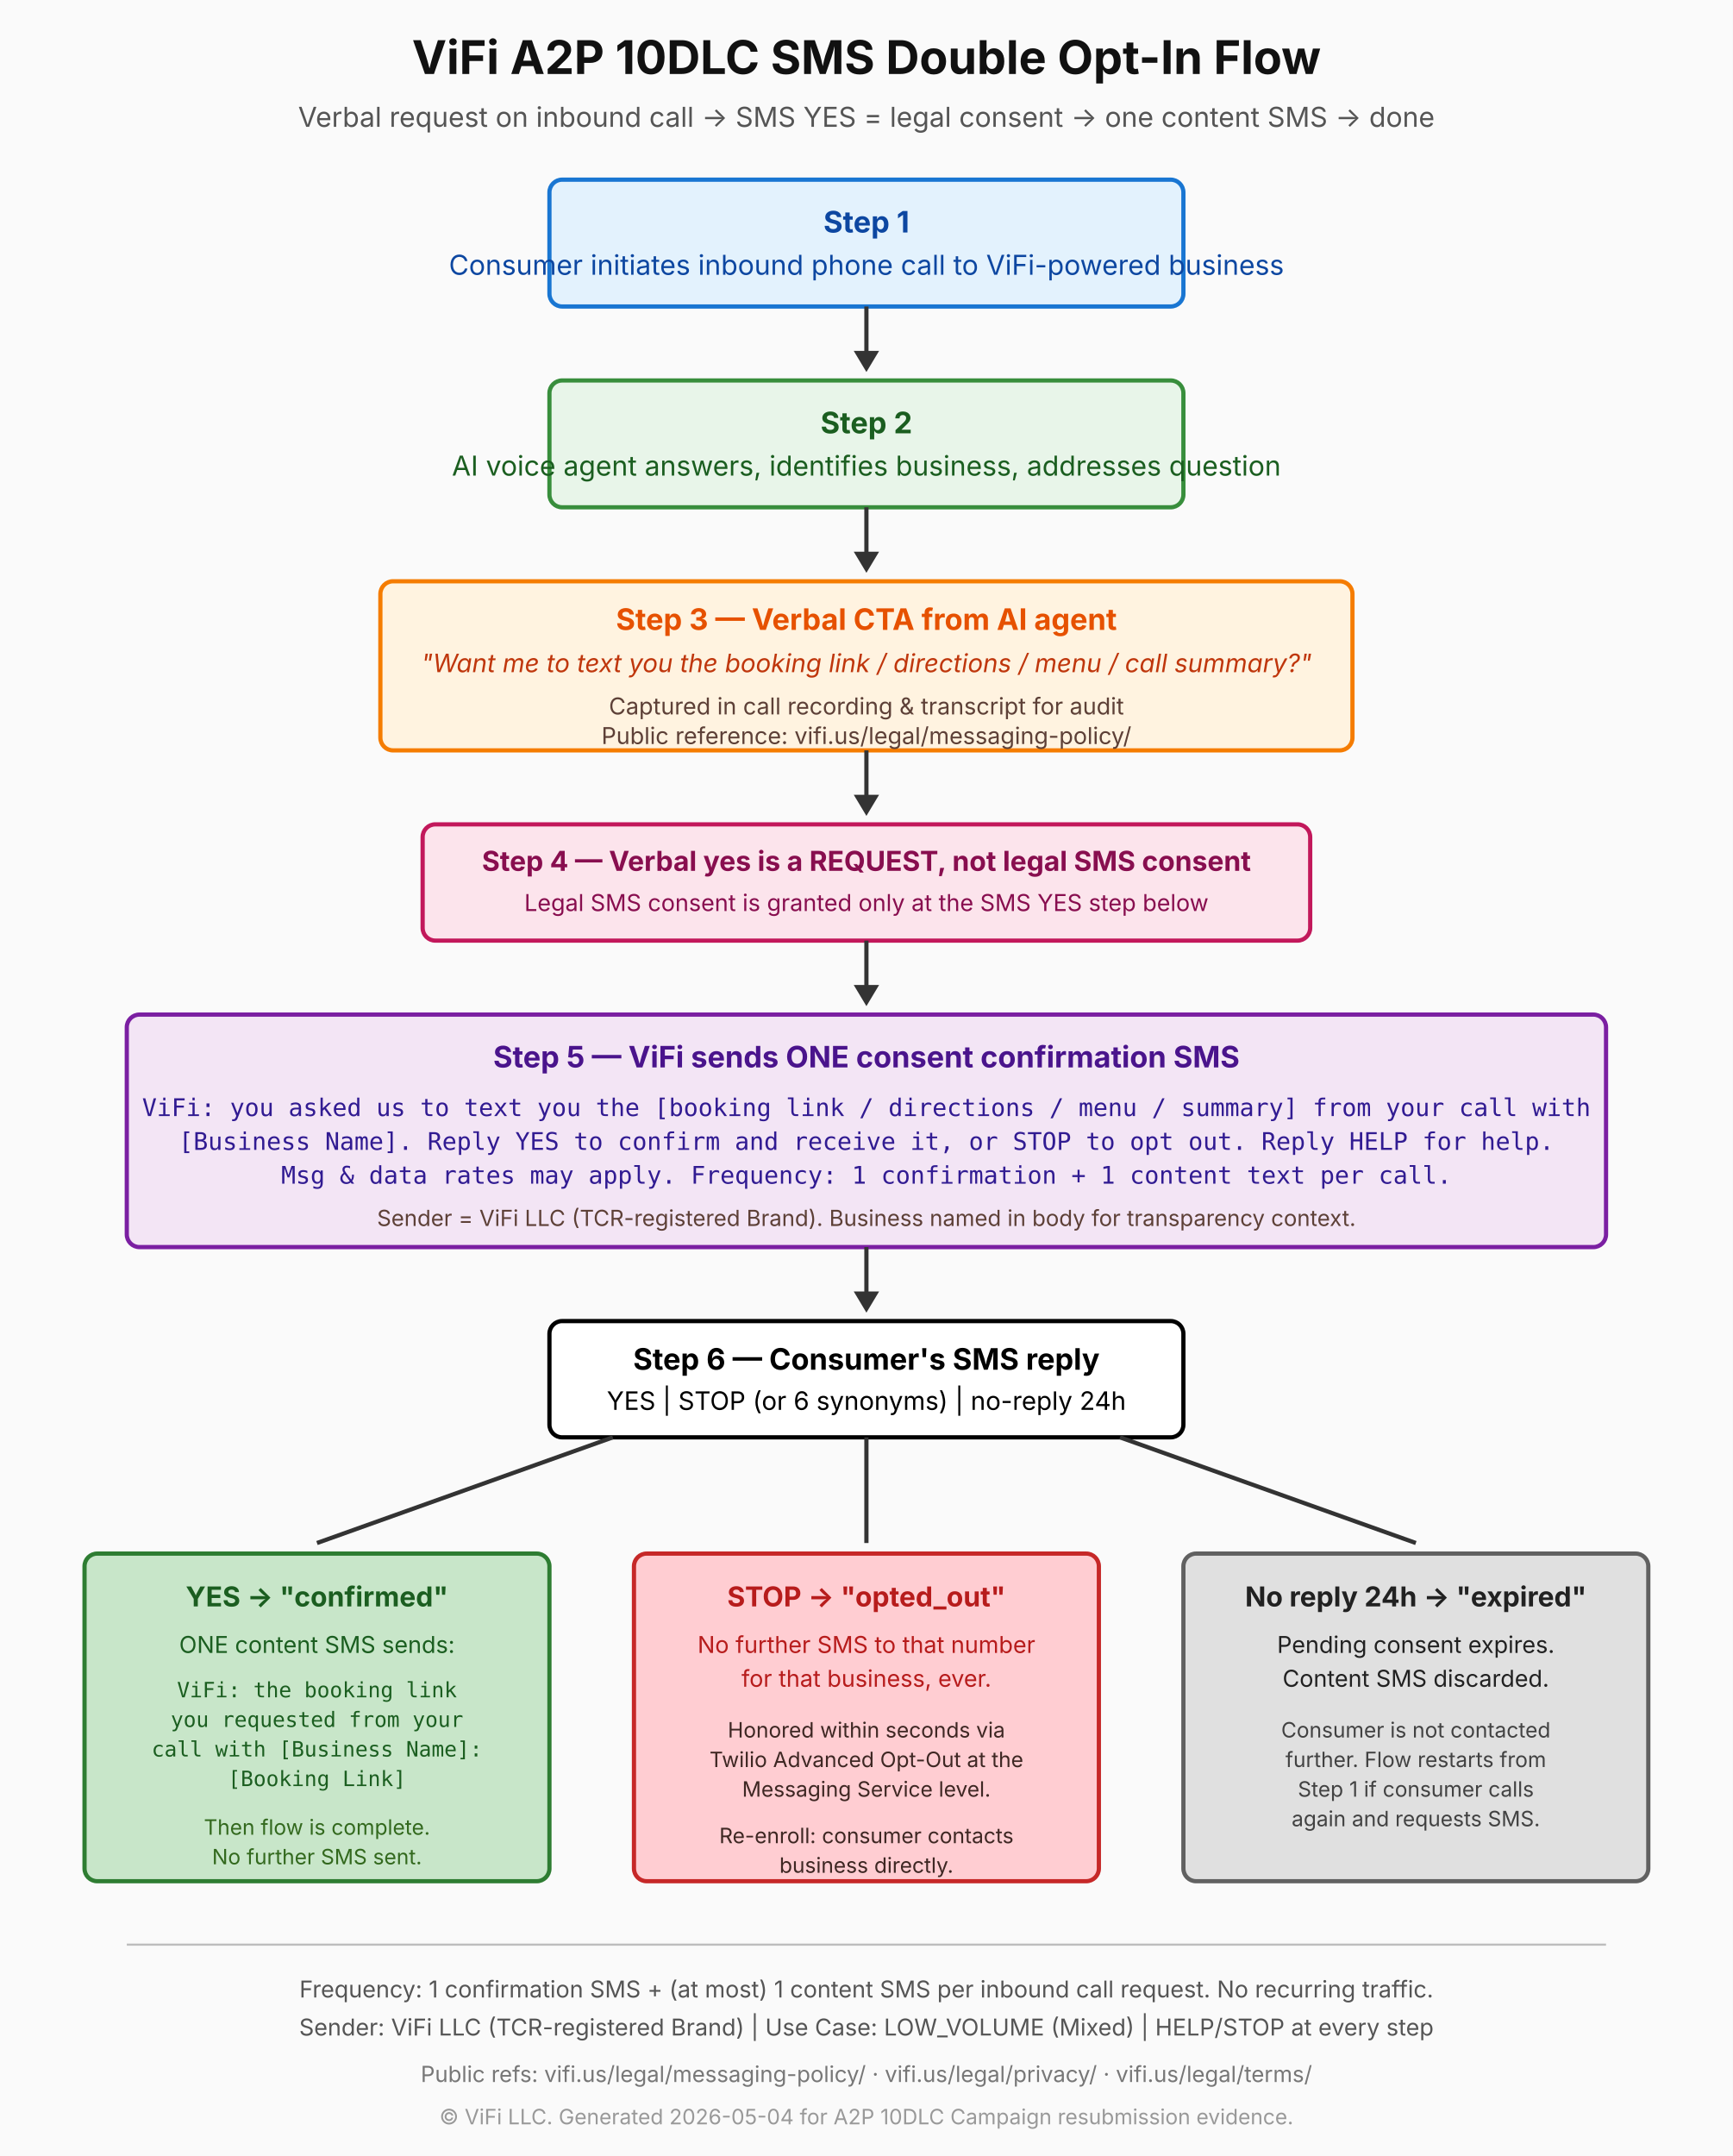
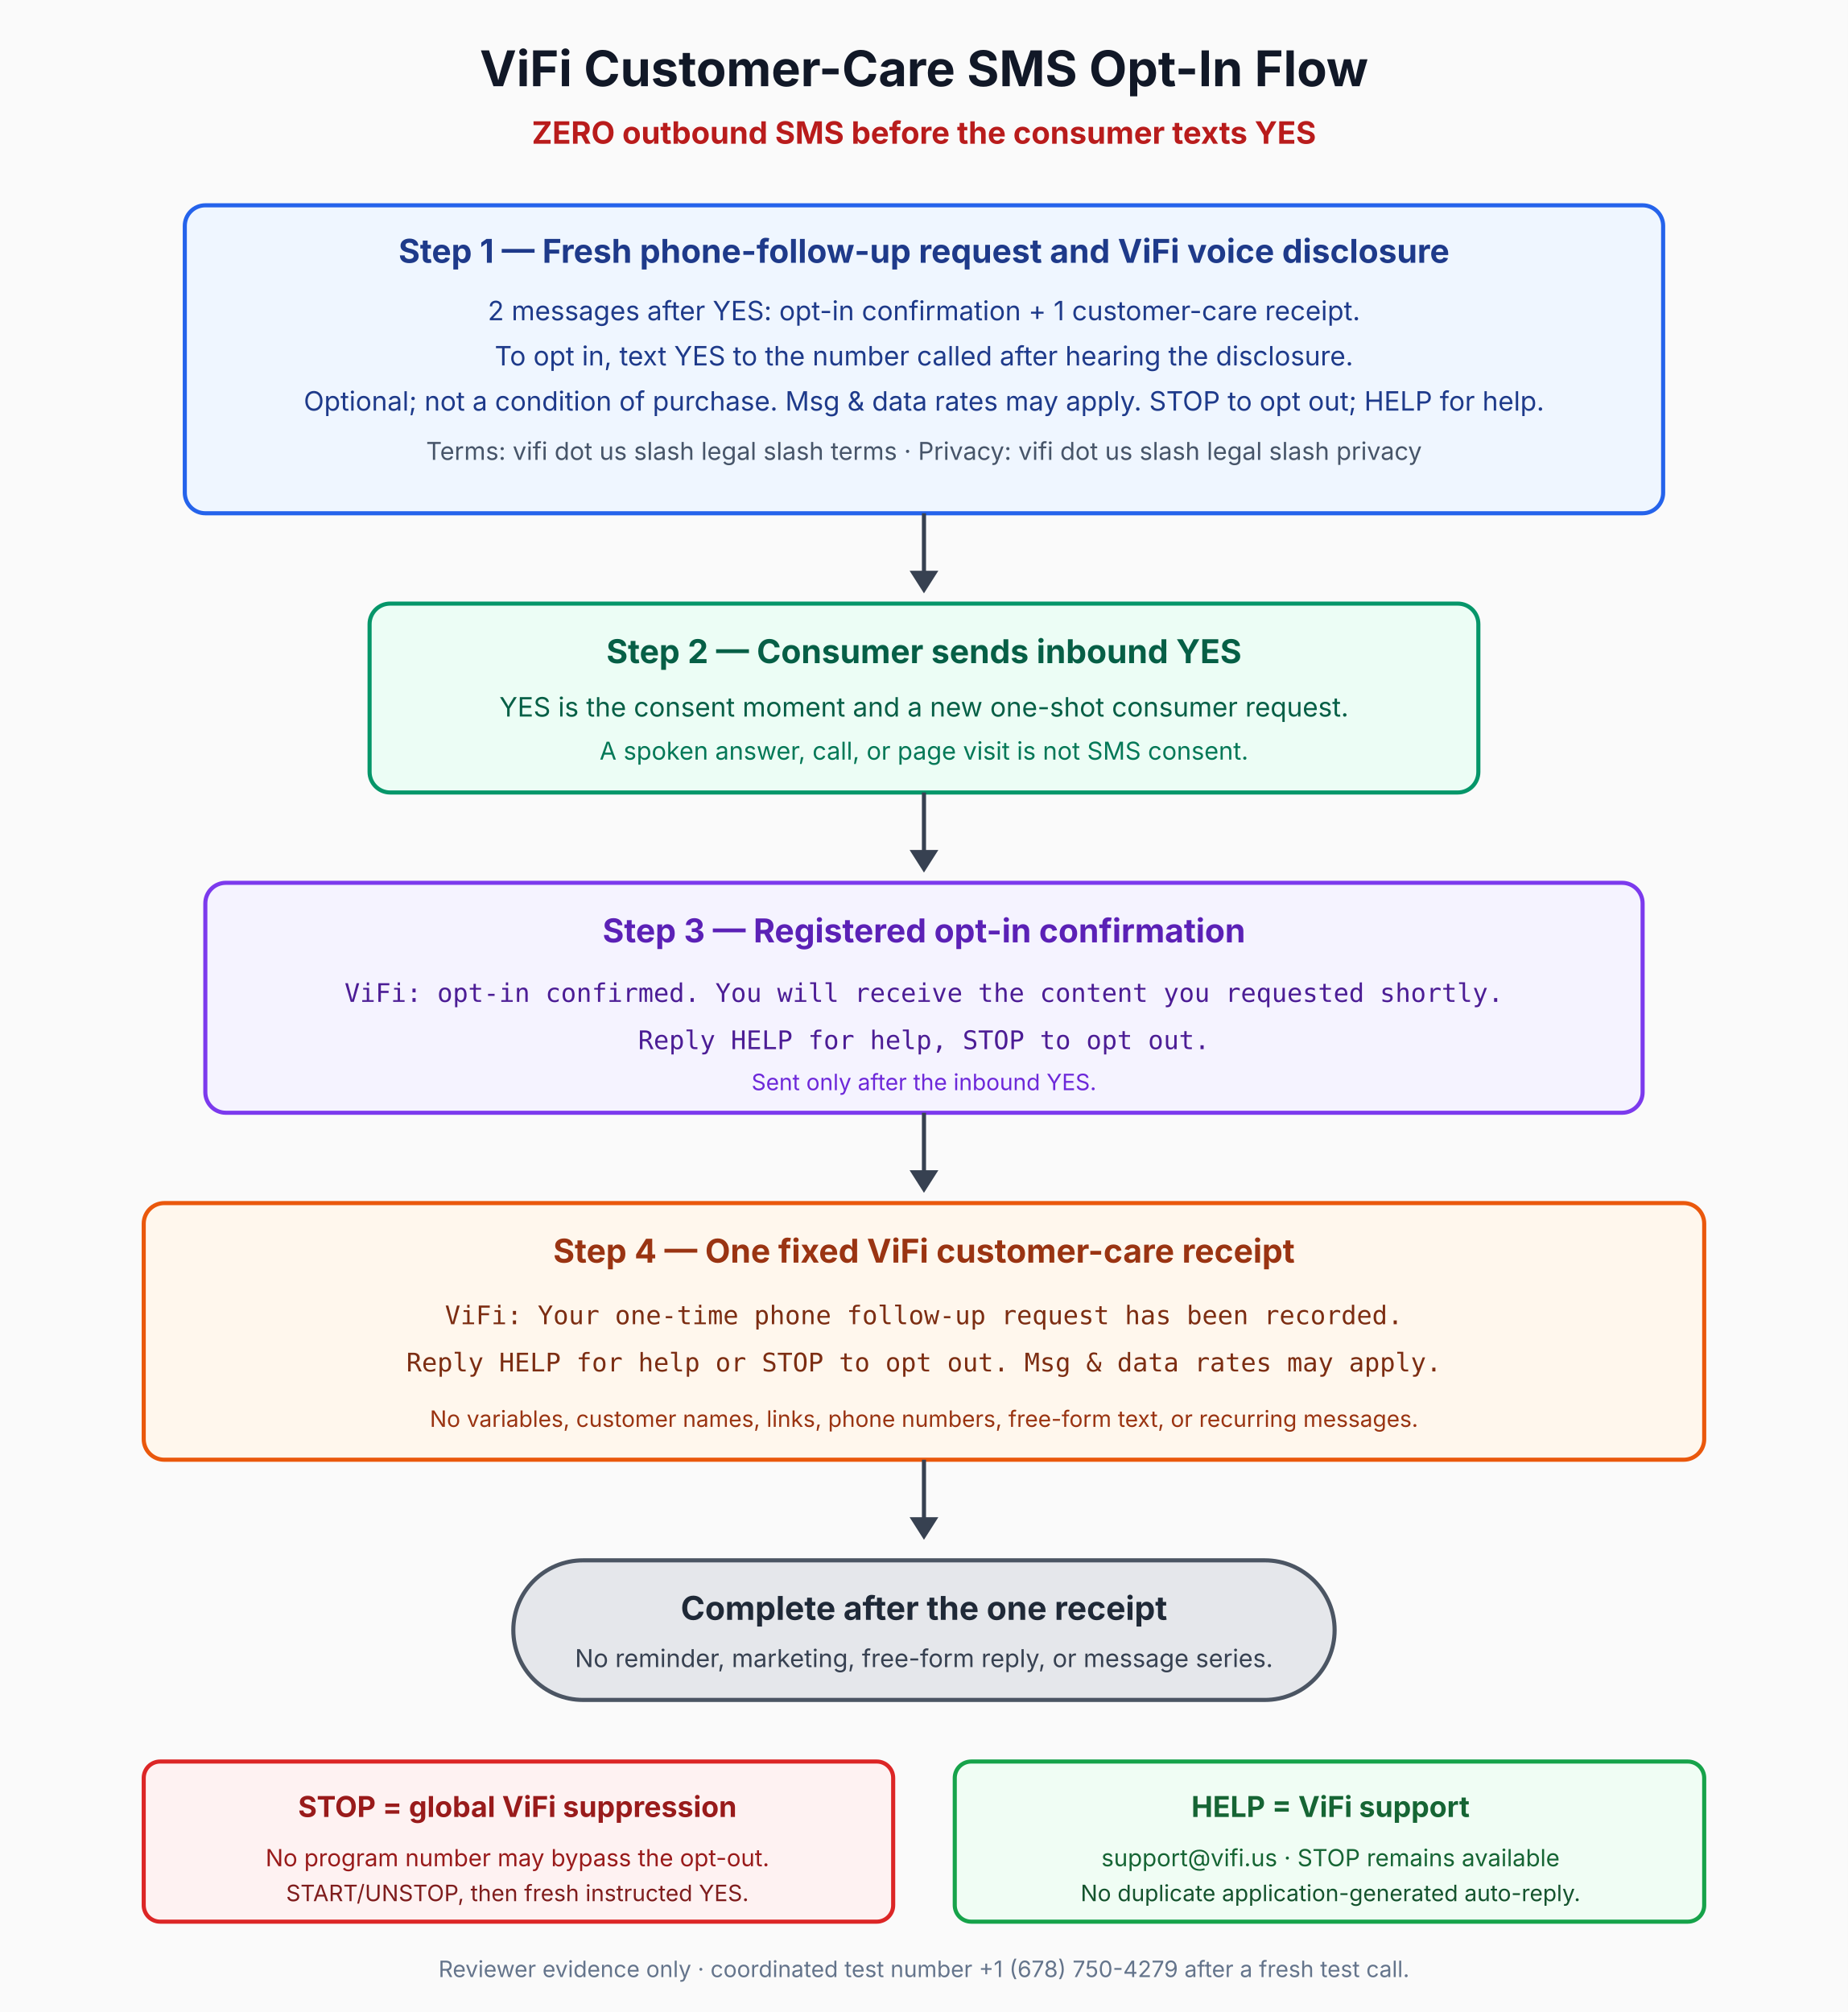
- <svg xmlns="http://www.w3.org/2000/svg" viewBox="0 0 820 1020" font-family="system-ui, -apple-system, sans-serif" role="img" aria-label="ViFi A2P 10DLC SMS double opt-in flow diagram">
-   <rect width="820" height="1020" fill="#fafafa" />
-   <text x="410" y="35" text-anchor="middle" font-size="22" font-weight="700" fill="#111">ViFi A2P 10DLC SMS Double Opt-In Flow</text>
-   <text x="410" y="60" text-anchor="middle" font-size="13" fill="#555">Verbal request on inbound call → SMS YES = legal consent → one content SMS → done</text>
-   <rect x="260" y="85" width="300" height="60" fill="#e3f2fd" stroke="#1976d2" stroke-width="2" rx="6" />
-   <text x="410" y="110" text-anchor="middle" font-size="14" font-weight="700" fill="#0d47a1">Step 1</text>
-   <text x="410" y="130" text-anchor="middle" font-size="13" fill="#0d47a1">Consumer initiates inbound phone call to ViFi-powered business</text>
-   <line x1="410" y1="145" x2="410" y2="170" stroke="#333" stroke-width="2" />
-   <polygon points="404,166 416,166 410,176" fill="#333" />
-   <rect x="260" y="180" width="300" height="60" fill="#e8f5e9" stroke="#388e3c" stroke-width="2" rx="6" />
-   <text x="410" y="205" text-anchor="middle" font-size="14" font-weight="700" fill="#1b5e20">Step 2</text>
-   <text x="410" y="225" text-anchor="middle" font-size="13" fill="#1b5e20">AI voice agent answers, identifies business, addresses question</text>
-   <line x1="410" y1="240" x2="410" y2="265" stroke="#333" stroke-width="2" />
-   <polygon points="404,261 416,261 410,271" fill="#333" />
-   <rect x="180" y="275" width="460" height="80" fill="#fff3e0" stroke="#f57c00" stroke-width="2" rx="6" />
-   <text x="410" y="298" text-anchor="middle" font-size="14" font-weight="700" fill="#e65100">Step 3 — Verbal CTA from AI agent</text>
-   <text x="410" y="318" text-anchor="middle" font-size="12" font-style="italic" fill="#bf360c">"Want me to text you the booking link / directions / menu / call summary?"</text>
-   <text x="410" y="338" text-anchor="middle" font-size="11" fill="#5d4037">Captured in call recording &amp; transcript for audit</text>
-   <text x="410" y="352" text-anchor="middle" font-size="11" fill="#5d4037">Public reference: vifi.us/legal/messaging-policy/</text>
-   <line x1="410" y1="355" x2="410" y2="380" stroke="#333" stroke-width="2" />
-   <polygon points="404,376 416,376 410,386" fill="#333" />
-   <rect x="200" y="390" width="420" height="55" fill="#fce4ec" stroke="#c2185b" stroke-width="2" rx="6" />
-   <text x="410" y="412" text-anchor="middle" font-size="13" font-weight="700" fill="#880e4f">Step 4 — Verbal yes is a REQUEST, not legal SMS consent</text>
-   <text x="410" y="431" text-anchor="middle" font-size="11" fill="#880e4f">Legal SMS consent is granted only at the SMS YES step below</text>
-   <line x1="410" y1="445" x2="410" y2="470" stroke="#333" stroke-width="2" />
-   <polygon points="404,466 416,466 410,476" fill="#333" />
-   <rect x="60" y="480" width="700" height="110" fill="#f3e5f5" stroke="#7b1fa2" stroke-width="2" rx="6" />
-   <text x="410" y="505" text-anchor="middle" font-size="14" font-weight="700" fill="#4a148c">Step 5 — ViFi sends ONE consent confirmation SMS</text>
-   <text x="410" y="528" text-anchor="middle" font-size="11.5" font-family="ui-monospace, Menlo, monospace" fill="#311b92">ViFi: you asked us to text you the [booking link / directions / menu / summary] from your call with</text>
-   <text x="410" y="544" text-anchor="middle" font-size="11.5" font-family="ui-monospace, Menlo, monospace" fill="#311b92">[Business Name]. Reply YES to confirm and receive it, or STOP to opt out. Reply HELP for help.</text>
-   <text x="410" y="560" text-anchor="middle" font-size="11.5" font-family="ui-monospace, Menlo, monospace" fill="#311b92">Msg &amp; data rates may apply. Frequency: 1 confirmation + 1 content text per call.</text>
-   <text x="410" y="580" text-anchor="middle" font-size="10.5" fill="#5d4037">Sender = ViFi LLC (TCR-registered Brand). Business named in body for transparency context.</text>
-   <line x1="410" y1="590" x2="410" y2="615" stroke="#333" stroke-width="2" />
-   <polygon points="404,611 416,611 410,621" fill="#333" />
-   <rect x="260" y="625" width="300" height="55" fill="#fff" stroke="#000" stroke-width="2" rx="6" />
-   <text x="410" y="648" text-anchor="middle" font-size="14" font-weight="700">Step 6 — Consumer's SMS reply</text>
-   <text x="410" y="667" text-anchor="middle" font-size="12">YES   |   STOP (or 6 synonyms)   |   no-reply 24h</text>
-   <line x1="290" y1="680" x2="150" y2="730" stroke="#333" stroke-width="2" />
-   <line x1="410" y1="680" x2="410" y2="730" stroke="#333" stroke-width="2" />
-   <line x1="530" y1="680" x2="670" y2="730" stroke="#333" stroke-width="2" />
-   <rect x="40" y="735" width="220" height="155" fill="#c8e6c9" stroke="#2e7d32" stroke-width="2" rx="6" />
-   <text x="150" y="760" text-anchor="middle" font-size="13" font-weight="700" fill="#1b5e20">YES → "confirmed"</text>
-   <text x="150" y="782" text-anchor="middle" font-size="11" fill="#1b5e20">ONE content SMS sends:</text>
-   <text x="150" y="803" text-anchor="middle" font-size="10" font-family="ui-monospace, Menlo, monospace" fill="#1b5e20">ViFi: the booking link</text>
-   <text x="150" y="817" text-anchor="middle" font-size="10" font-family="ui-monospace, Menlo, monospace" fill="#1b5e20">you requested from your</text>
-   <text x="150" y="831" text-anchor="middle" font-size="10" font-family="ui-monospace, Menlo, monospace" fill="#1b5e20">call with [Business Name]:</text>
-   <text x="150" y="845" text-anchor="middle" font-size="10" font-family="ui-monospace, Menlo, monospace" fill="#1b5e20">[Booking Link]</text>
-   <text x="150" y="868" text-anchor="middle" font-size="10" fill="#33691e">Then flow is complete.</text>
-   <text x="150" y="882" text-anchor="middle" font-size="10" fill="#33691e">No further SMS sent.</text>
-   <rect x="300" y="735" width="220" height="155" fill="#ffcdd2" stroke="#c62828" stroke-width="2" rx="6" />
-   <text x="410" y="760" text-anchor="middle" font-size="13" font-weight="700" fill="#b71c1c">STOP → "opted_out"</text>
-   <text x="410" y="782" text-anchor="middle" font-size="11" fill="#b71c1c">No further SMS to that number</text>
-   <text x="410" y="798" text-anchor="middle" font-size="11" fill="#b71c1c">for that business, ever.</text>
-   <text x="410" y="822" text-anchor="middle" font-size="10" fill="#3e2723">Honored within seconds via</text>
-   <text x="410" y="836" text-anchor="middle" font-size="10" fill="#3e2723">Twilio Advanced Opt-Out at the</text>
-   <text x="410" y="850" text-anchor="middle" font-size="10" fill="#3e2723">Messaging Service level.</text>
-   <text x="410" y="872" text-anchor="middle" font-size="10" fill="#3e2723">Re-enroll: consumer contacts</text>
-   <text x="410" y="886" text-anchor="middle" font-size="10" fill="#3e2723">business directly.</text>
-   <rect x="560" y="735" width="220" height="155" fill="#e0e0e0" stroke="#616161" stroke-width="2" rx="6" />
-   <text x="670" y="760" text-anchor="middle" font-size="13" font-weight="700" fill="#212121">No reply 24h → "expired"</text>
-   <text x="670" y="782" text-anchor="middle" font-size="11" fill="#212121">Pending consent expires.</text>
-   <text x="670" y="798" text-anchor="middle" font-size="11" fill="#212121">Content SMS discarded.</text>
-   <text x="670" y="822" text-anchor="middle" font-size="10" fill="#424242">Consumer is not contacted</text>
-   <text x="670" y="836" text-anchor="middle" font-size="10" fill="#424242">further. Flow restarts from</text>
-   <text x="670" y="850" text-anchor="middle" font-size="10" fill="#424242">Step 1 if consumer calls</text>
-   <text x="670" y="864" text-anchor="middle" font-size="10" fill="#424242">again and requests SMS.</text>
-   <line x1="60" y1="920" x2="760" y2="920" stroke="#bdbdbd" stroke-width="1" />
-   <text x="410" y="945" text-anchor="middle" font-size="11" fill="#555">Frequency: 1 confirmation SMS + (at most) 1 content SMS per inbound call request. No recurring traffic.</text>
-   <text x="410" y="963" text-anchor="middle" font-size="11" fill="#555">Sender: ViFi LLC (TCR-registered Brand) | Use Case: LOW_VOLUME (Mixed) | HELP/STOP at every step</text>
-   <text x="410" y="985" text-anchor="middle" font-size="10.5" fill="#777">Public refs: vifi.us/legal/messaging-policy/ · vifi.us/legal/privacy/ · vifi.us/legal/terms/</text>
-   <text x="410" y="1005" text-anchor="middle" font-size="10" fill="#999">© ViFi LLC. Generated 2026-05-04 for A2P 10DLC Campaign resubmission evidence.</text>
+ <svg xmlns="http://www.w3.org/2000/svg" viewBox="0 0 900 980" font-family="system-ui, -apple-system, BlinkMacSystemFont, 'Segoe UI', sans-serif" role="img" aria-labelledby="title description">
+   <rect width="900" height="980" fill="#fafafa" />
+   <text x="450" y="42" text-anchor="middle" font-size="24" font-weight="700" fill="#111827">ViFi Customer-Care SMS Opt-In Flow</text>
+   <text x="450" y="70" text-anchor="middle" font-size="15" font-weight="700" fill="#b91c1c">ZERO outbound SMS before the consumer texts YES</text>
+   <rect x="90" y="100" width="720" height="150" rx="10" fill="#eff6ff" stroke="#2563eb" stroke-width="2" />
+   <text x="450" y="128" text-anchor="middle" font-size="16" font-weight="700" fill="#1e3a8a">Step 1 — Fresh phone-follow-up request and ViFi voice disclosure</text>
+   <text x="450" y="156" text-anchor="middle" font-size="13" fill="#1e3a8a">2 messages after YES: opt-in confirmation + 1 customer-care receipt.</text>
+   <text x="450" y="178" text-anchor="middle" font-size="13" fill="#1e3a8a">To opt in, text YES to the number called after hearing the disclosure.</text>
+   <text x="450" y="200" text-anchor="middle" font-size="13" fill="#1e3a8a">Optional; not a condition of purchase. Msg &amp; data rates may apply. STOP to opt out; HELP for help.</text>
+   <text x="450" y="224" text-anchor="middle" font-size="12" fill="#475569">Terms: vifi dot us slash legal slash terms  ·  Privacy: vifi dot us slash legal slash privacy</text>
+   <line x1="450" y1="250" x2="450" y2="284" stroke="#374151" stroke-width="2" />
+   <polygon points="443,278 457,278 450,289" fill="#374151" />
+   <rect x="180" y="294" width="540" height="92" rx="10" fill="#ecfdf5" stroke="#059669" stroke-width="2" />
+   <text x="450" y="323" text-anchor="middle" font-size="16" font-weight="700" fill="#065f46">Step 2 — Consumer sends inbound YES</text>
+   <text x="450" y="349" text-anchor="middle" font-size="13" fill="#065f46">YES is the consent moment and a new one-shot consumer request.</text>
+   <text x="450" y="370" text-anchor="middle" font-size="12" fill="#047857">A spoken answer, call, or page visit is not SMS consent.</text>
+   <line x1="450" y1="386" x2="450" y2="420" stroke="#374151" stroke-width="2" />
+   <polygon points="443,414 457,414 450,425" fill="#374151" />
+   <rect x="100" y="430" width="700" height="112" rx="10" fill="#f5f3ff" stroke="#7c3aed" stroke-width="2" />
+   <text x="450" y="459" text-anchor="middle" font-size="16" font-weight="700" fill="#5b21b6">Step 3 — Registered opt-in confirmation</text>
+   <text x="450" y="488" text-anchor="middle" font-size="12.5" font-family="ui-monospace, SFMono-Regular, Menlo, monospace" fill="#4c1d95">ViFi: opt-in confirmed. You will receive the content you requested shortly.</text>
+   <text x="450" y="511" text-anchor="middle" font-size="12.5" font-family="ui-monospace, SFMono-Regular, Menlo, monospace" fill="#4c1d95">Reply HELP for help, STOP to opt out.</text>
+   <text x="450" y="531" text-anchor="middle" font-size="11" fill="#6d28d9">Sent only after the inbound YES.</text>
+   <line x1="450" y1="542" x2="450" y2="576" stroke="#374151" stroke-width="2" />
+   <polygon points="443,570 457,570 450,581" fill="#374151" />
+   <rect x="70" y="586" width="760" height="125" rx="10" fill="#fff7ed" stroke="#ea580c" stroke-width="2" />
+   <text x="450" y="615" text-anchor="middle" font-size="16" font-weight="700" fill="#9a3412">Step 4 — One fixed ViFi customer-care receipt</text>
+   <text x="450" y="645" text-anchor="middle" font-size="12.5" font-family="ui-monospace, SFMono-Regular, Menlo, monospace" fill="#7c2d12">ViFi: Your one-time phone follow-up request has been recorded.</text>
+   <text x="450" y="668" text-anchor="middle" font-size="12.5" font-family="ui-monospace, SFMono-Regular, Menlo, monospace" fill="#7c2d12">Reply HELP for help or STOP to opt out. Msg &amp; data rates may apply.</text>
+   <text x="450" y="695" text-anchor="middle" font-size="11" fill="#9a3412">No variables, customer names, links, phone numbers, free-form text, or recurring messages.</text>
+   <line x1="450" y1="711" x2="450" y2="745" stroke="#374151" stroke-width="2" />
+   <polygon points="443,739 457,739 450,750" fill="#374151" />
+   <rect x="250" y="760" width="400" height="68" rx="34" fill="#e5e7eb" stroke="#4b5563" stroke-width="2" />
+   <text x="450" y="789" text-anchor="middle" font-size="16" font-weight="700" fill="#1f2937">Complete after the one receipt</text>
+   <text x="450" y="812" text-anchor="middle" font-size="12" fill="#374151">No reminder, marketing, free-form reply, or message series.</text>
+   <rect x="70" y="858" width="365" height="78" rx="8" fill="#fef2f2" stroke="#dc2626" stroke-width="2" />
+   <text x="252" y="885" text-anchor="middle" font-size="14" font-weight="700" fill="#991b1b">STOP = global ViFi suppression</text>
+   <text x="252" y="909" text-anchor="middle" font-size="11.5" fill="#991b1b">No program number may bypass the opt-out.</text>
+   <text x="252" y="926" text-anchor="middle" font-size="11" fill="#7f1d1d">START/UNSTOP, then fresh instructed YES.</text>
+   <rect x="465" y="858" width="365" height="78" rx="8" fill="#f0fdf4" stroke="#16a34a" stroke-width="2" />
+   <text x="648" y="885" text-anchor="middle" font-size="14" font-weight="700" fill="#166534">HELP = ViFi support</text>
+   <text x="648" y="909" text-anchor="middle" font-size="11.5" fill="#166534">support@vifi.us · STOP remains available</text>
+   <text x="648" y="926" text-anchor="middle" font-size="11" fill="#14532d">No duplicate application-generated auto-reply.</text>
+   <text x="450" y="963" text-anchor="middle" font-size="11" fill="#64748b">Reviewer evidence only · coordinated test number +1 (678) 750-4279 after a fresh test call.</text>
</svg>
